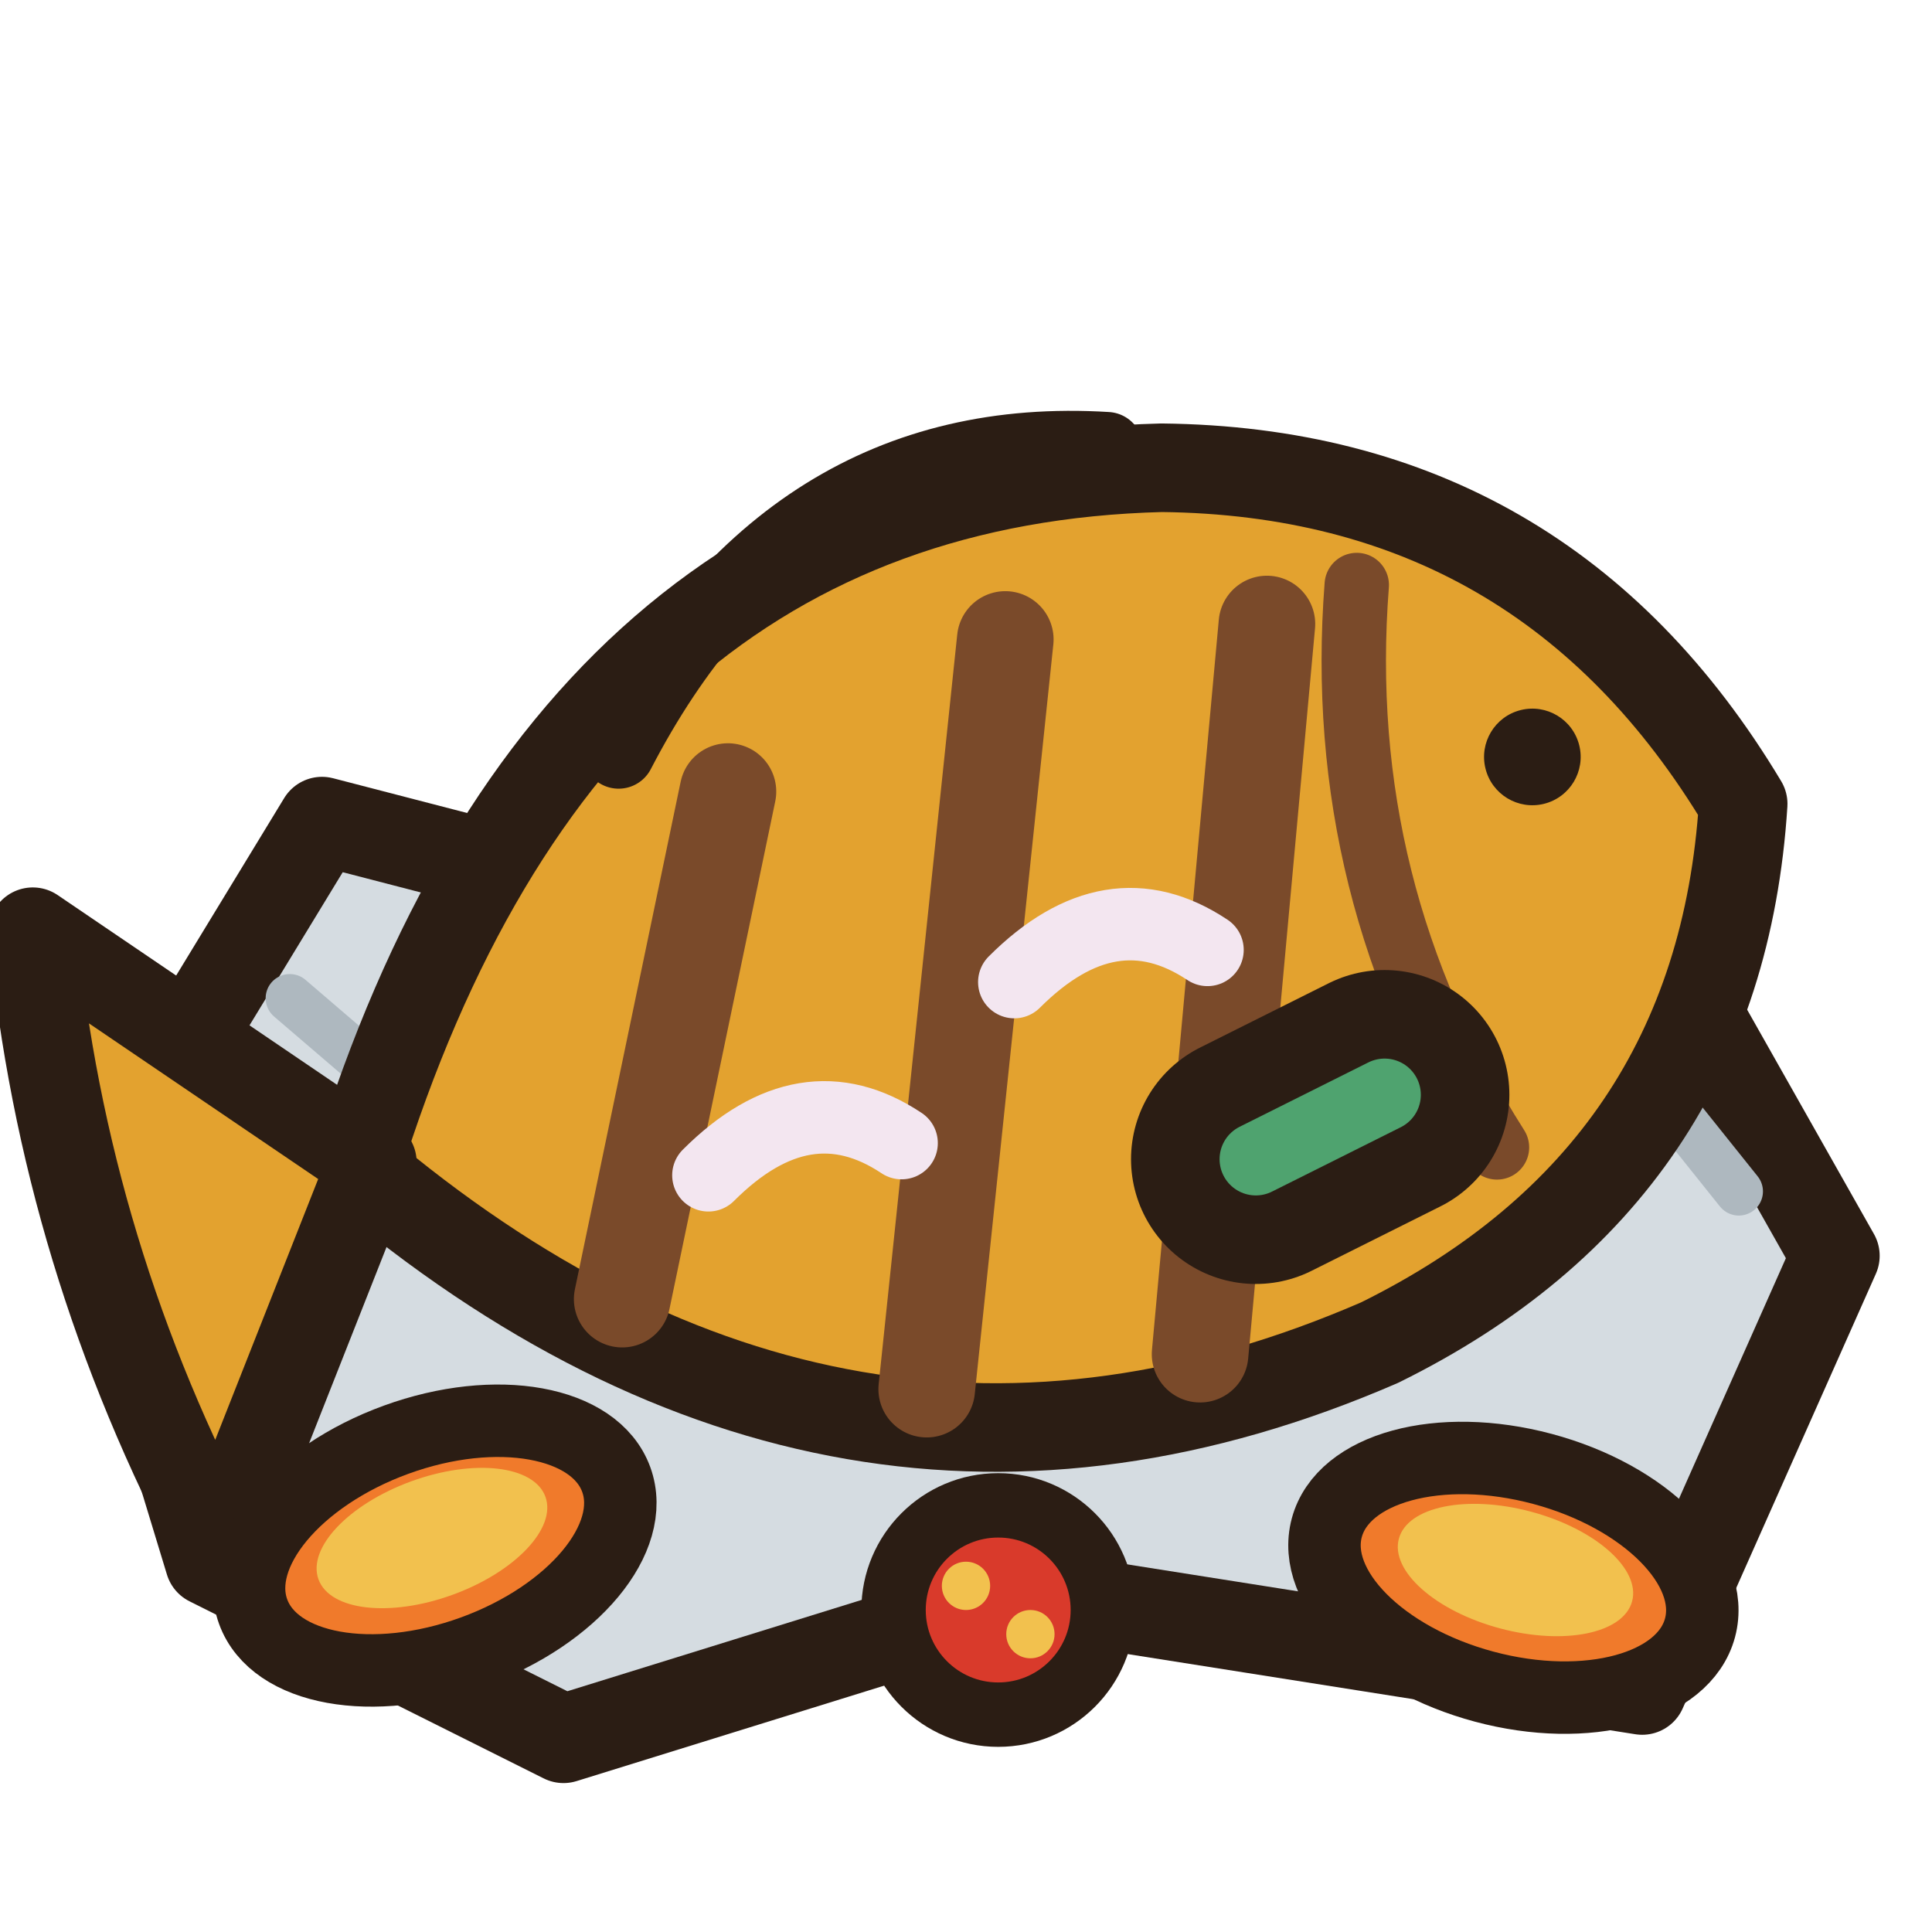
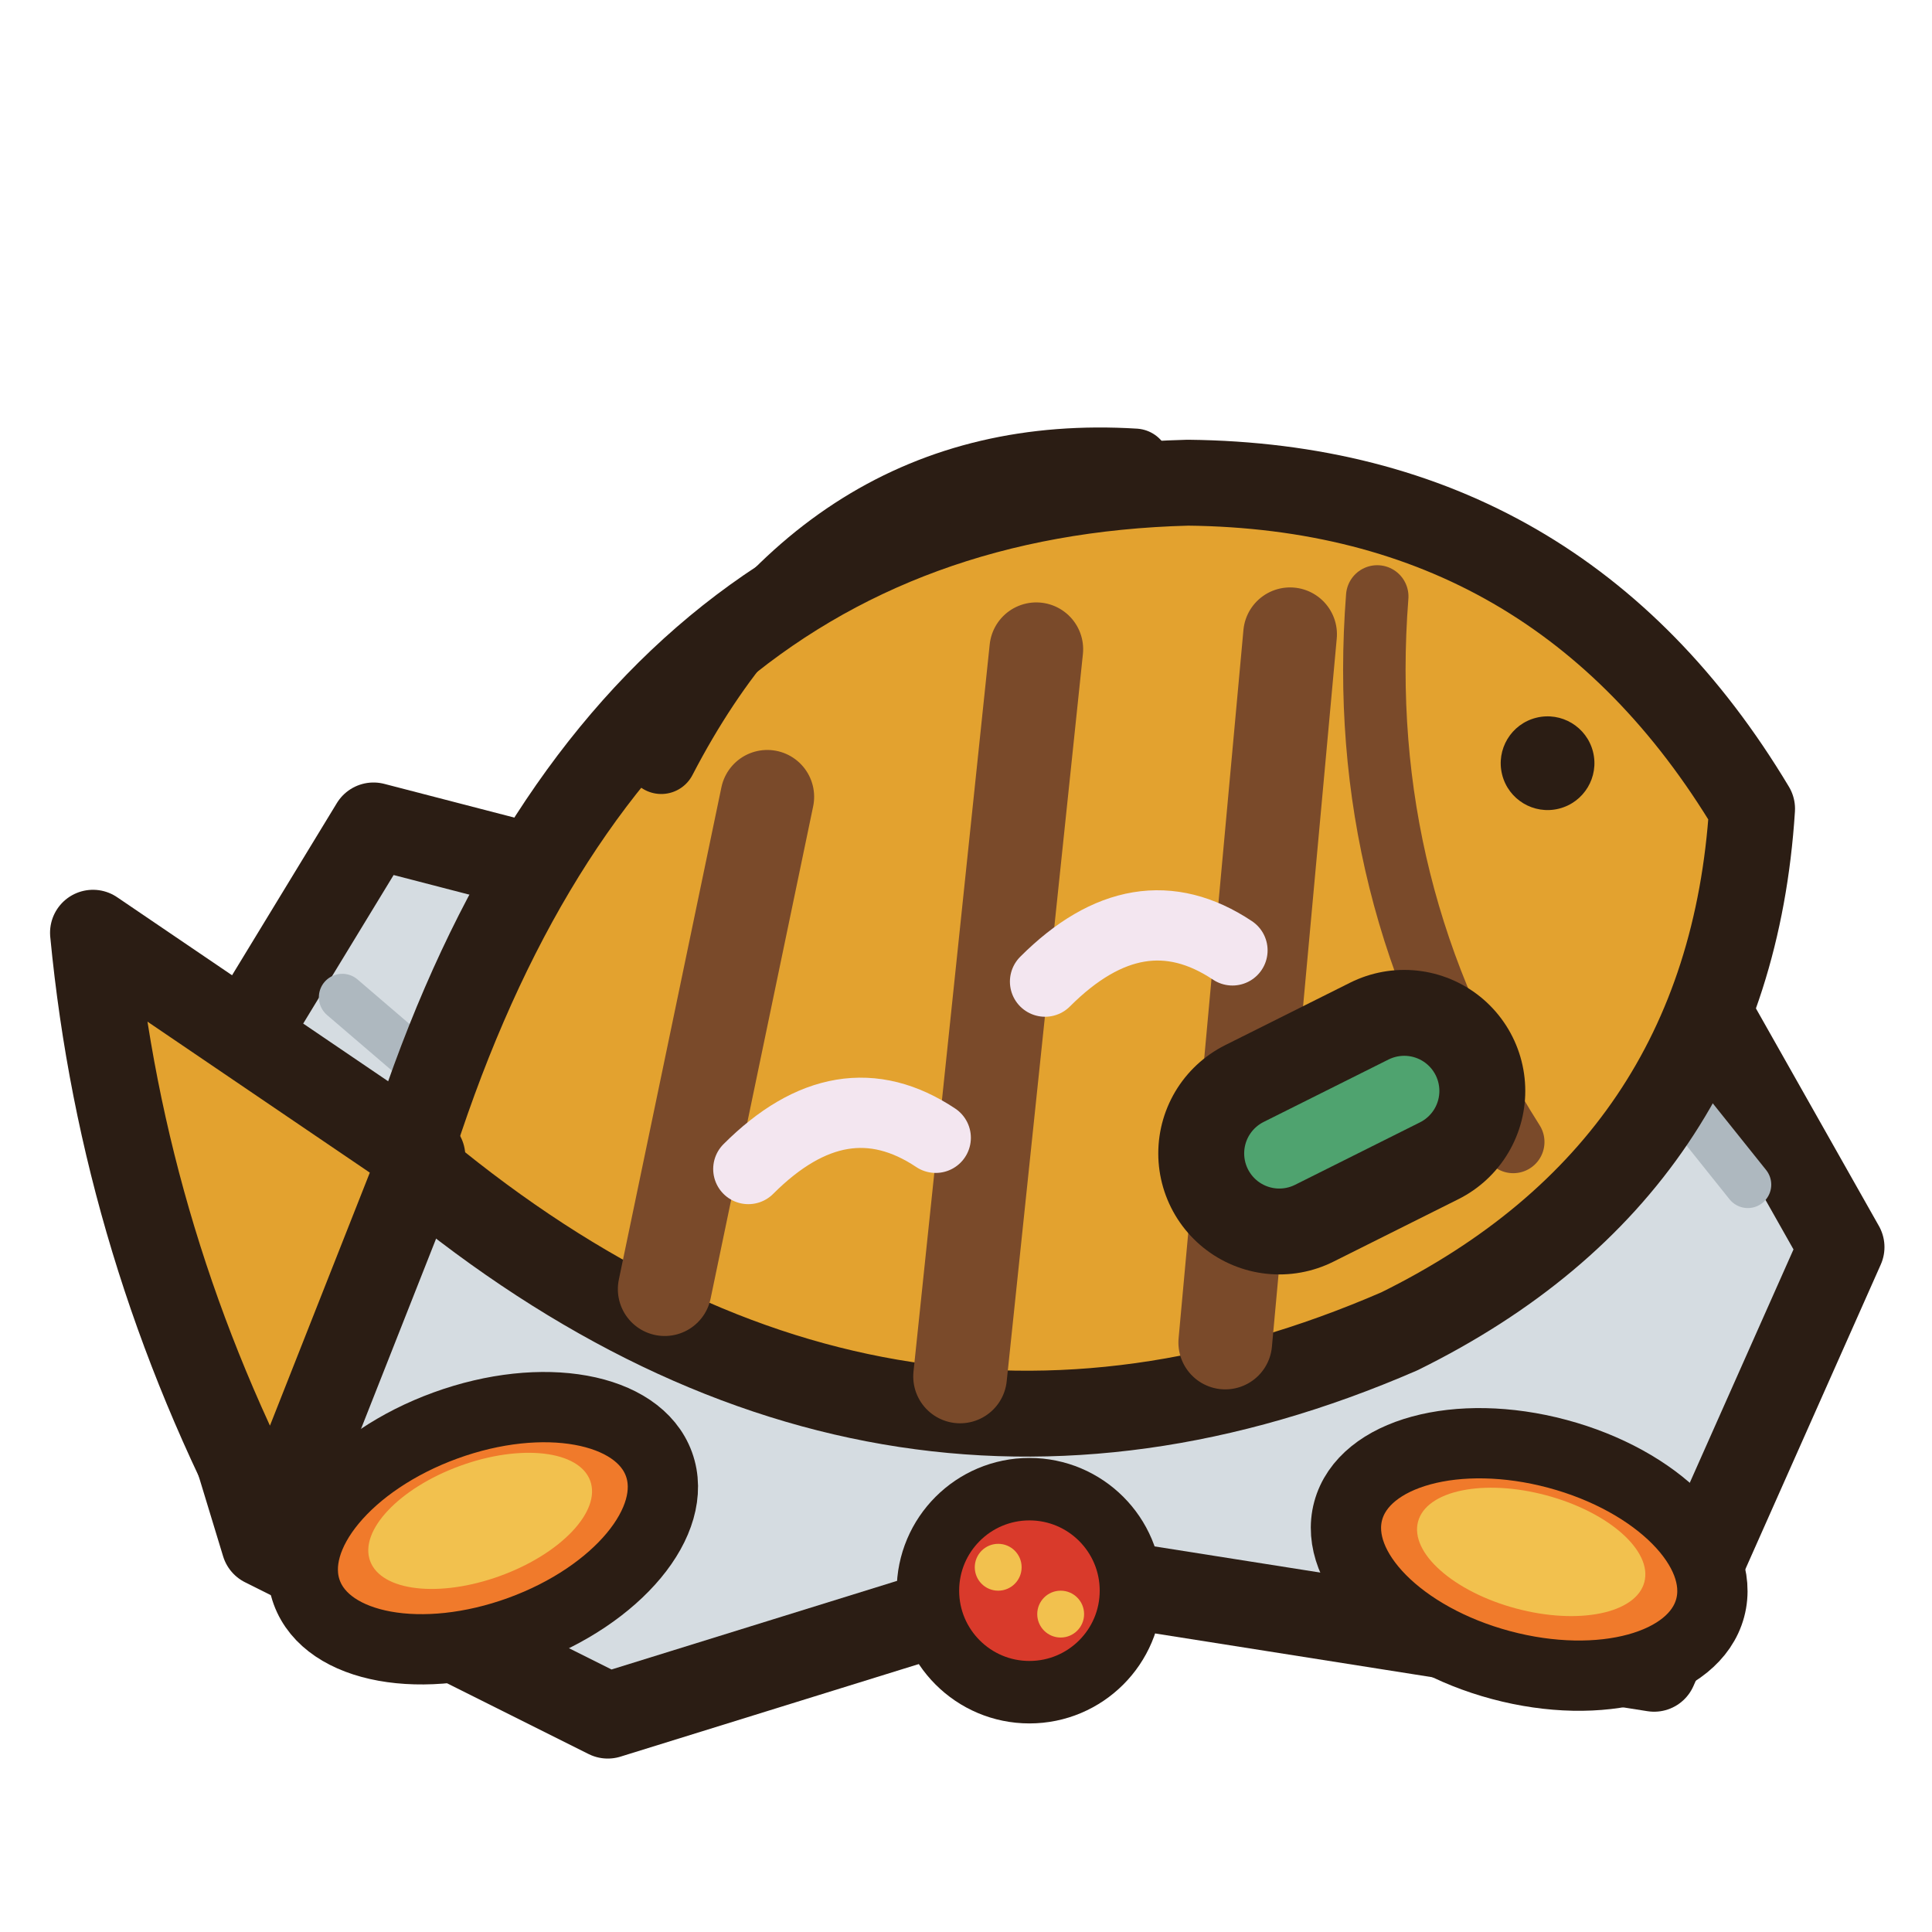
<svg xmlns="http://www.w3.org/2000/svg" width="24" height="24" viewBox="0 0 24 24" fill="none" stroke="currentColor" stroke-width="1.75" stroke-linecap="round" stroke-linejoin="round" class="afroicon afroicon-emoji-poisson-braise">
-   <path d="M1.2 14.8L4 10.2L9.4 11.6L14.6 9.4L20.2 11L22.8 15.6L20.4 21L12.8 19.8L7 21.6L2.6 19.4Z" fill="#D5DCE1" stroke="#2B1D14" stroke-width="1.1" />
-   <path d="M3.6 12.4L5 13.6M20 12.8L21.6 14.8M5.6 20.4L7.4 19.6M17.6 20.4L19.6 20" fill="none" stroke="#AEB8BF" stroke-width="0.6" />
-   <g transform="rotate(-14 12 12.6)">
-     <path d="M4.2 12.6Q8.8 5 16 6.6Q20.6 7.8 22 12.4Q20.6 16.8 16 17.8Q8.8 19 4.2 12.6Z" fill="#E3A22F" stroke="#2B1D14" stroke-width="1.1" />
-     <path d="M4.4 12.6L1 8.8Q0.4 12.8 1.4 16.8Z" fill="#E3A22F" stroke="#2B1D14" stroke-width="1.1" />
-     <path d="M8.6 8.4Q11.6 5 15.4 6.2" fill="none" stroke="#2B1D14" stroke-width="0.9" />
-     <path d="M7 15L9.8 9.2M10.4 17L13.6 8.2M13.8 17.4L16.8 8.8" fill="none" stroke="#7A4A2A" stroke-width="1.2" />
-     <path d="M18 8.6Q16.8 12.2 18 15.8" fill="none" stroke="#7A4A2A" stroke-width="0.8" />
-     <circle cx="19.6" cy="11.2" r="0.6" fill="#2B1D14" stroke="none" />
+   <g transform="translate(12.4 12) scale(0.97) translate(-12 -12)">
+     <path d="M1.2 14.8L4 10.2L9.4 11.6L14.6 9.4L20.2 11L22.8 15.6L20.4 21L12.8 19.8L7 21.6L2.6 19.4Z" fill="#D5DCE1" stroke="#2B1D14" stroke-width="1.1" />
+     <path d="M3.6 12.4L5 13.6M20 12.8L21.6 14.8M5.6 20.4L7.4 19.6M17.6 20.4L19.6 20" fill="none" stroke="#AEB8BF" stroke-width="0.6" />
+     <g transform="rotate(-14 12 12.6)">
+       <path d="M4.2 12.6Q8.8 5 16 6.6Q20.6 7.8 22 12.4Q20.6 16.8 16 17.8Q8.8 19 4.2 12.6Z" fill="#E3A22F" stroke="#2B1D14" stroke-width="1.1" />
+       <path d="M4.4 12.6L1 8.8Q0.4 12.8 1.4 16.8Z" fill="#E3A22F" stroke="#2B1D14" stroke-width="1.1" />
+       <path d="M8.6 8.4Q11.6 5 15.4 6.2" fill="none" stroke="#2B1D14" stroke-width="0.9" />
+       <path d="M7 15L9.8 9.2M10.4 17L13.6 8.2M13.8 17.4L16.8 8.8" fill="none" stroke="#7A4A2A" stroke-width="1.2" />
+       <path d="M18 8.6Q16.8 12.2 18 15.8" fill="none" stroke="#7A4A2A" stroke-width="0.8" />
+       <circle cx="19.6" cy="11.2" r="0.6" fill="#2B1D14" stroke="none" />
+     </g>
+     <path d="M8.8 14.6Q10 13.4 11.2 14.2M12.6 12.2Q13.8 11 15 11.8" fill="none" stroke="#F3E6F0" stroke-width="0.9" />
+     <path d="M15.6 14.4L17.2 13.6" fill="none" stroke="#2B1D14" stroke-width="3.1" />
+     <path d="M15.6 14.4L17.2 13.6" fill="none" stroke="#4FA36F" stroke-width="0.9" />
+     <g transform="rotate(-20 5.4 19.2)">
+       <ellipse cx="5.4" cy="19.2" rx="2.4" ry="1.4" fill="#F07A2B" stroke="#2B1D14" stroke-width="0.9" />
+       <ellipse cx="5.4" cy="19.1" rx="1.5" ry="0.75" fill="#F2C14E" stroke="none" />
+     </g>
+     <g transform="rotate(15 18.8 19.6)">
+       <ellipse cx="18.8" cy="19.6" rx="2.4" ry="1.4" fill="#F07A2B" stroke="#2B1D14" stroke-width="0.9" />
+       <ellipse cx="18.8" cy="19.5" rx="1.5" ry="0.75" fill="#F2C14E" stroke="none" />
+     </g>
+     <circle cx="12.4" cy="20" r="1.3" fill="#D93A2B" stroke="#2B1D14" stroke-width="0.8" />
+     <circle cx="12" cy="19.7" r="0.3" fill="#F2C14E" stroke="none" />
+     <circle cx="12.8" cy="20.3" r="0.3" fill="#F2C14E" stroke="none" />
  </g>
-   <path d="M8.8 14.6Q10 13.4 11.2 14.2M12.6 12.2Q13.8 11 15 11.8" fill="none" stroke="#F3E6F0" stroke-width="0.9" />
-   <path d="M15.6 14.4L17.2 13.6" fill="none" stroke="#2B1D14" stroke-width="3.1" />
-   <path d="M15.6 14.4L17.2 13.6" fill="none" stroke="#4FA36F" stroke-width="0.9" />
-   <g transform="rotate(-20 5.4 19.2)">
-     <ellipse cx="5.4" cy="19.2" rx="2.4" ry="1.4" fill="#F07A2B" stroke="#2B1D14" stroke-width="0.9" />
-     <ellipse cx="5.4" cy="19.1" rx="1.5" ry="0.75" fill="#F2C14E" stroke="none" />
-   </g>
-   <g transform="rotate(15 18.8 19.6)">
-     <ellipse cx="18.8" cy="19.6" rx="2.4" ry="1.4" fill="#F07A2B" stroke="#2B1D14" stroke-width="0.9" />
-     <ellipse cx="18.8" cy="19.5" rx="1.5" ry="0.75" fill="#F2C14E" stroke="none" />
-   </g>
-   <circle cx="12.4" cy="20" r="1.3" fill="#D93A2B" stroke="#2B1D14" stroke-width="0.8" />
-   <circle cx="12" cy="19.7" r="0.3" fill="#F2C14E" stroke="none" />
-   <circle cx="12.8" cy="20.3" r="0.3" fill="#F2C14E" stroke="none" />
</svg>
